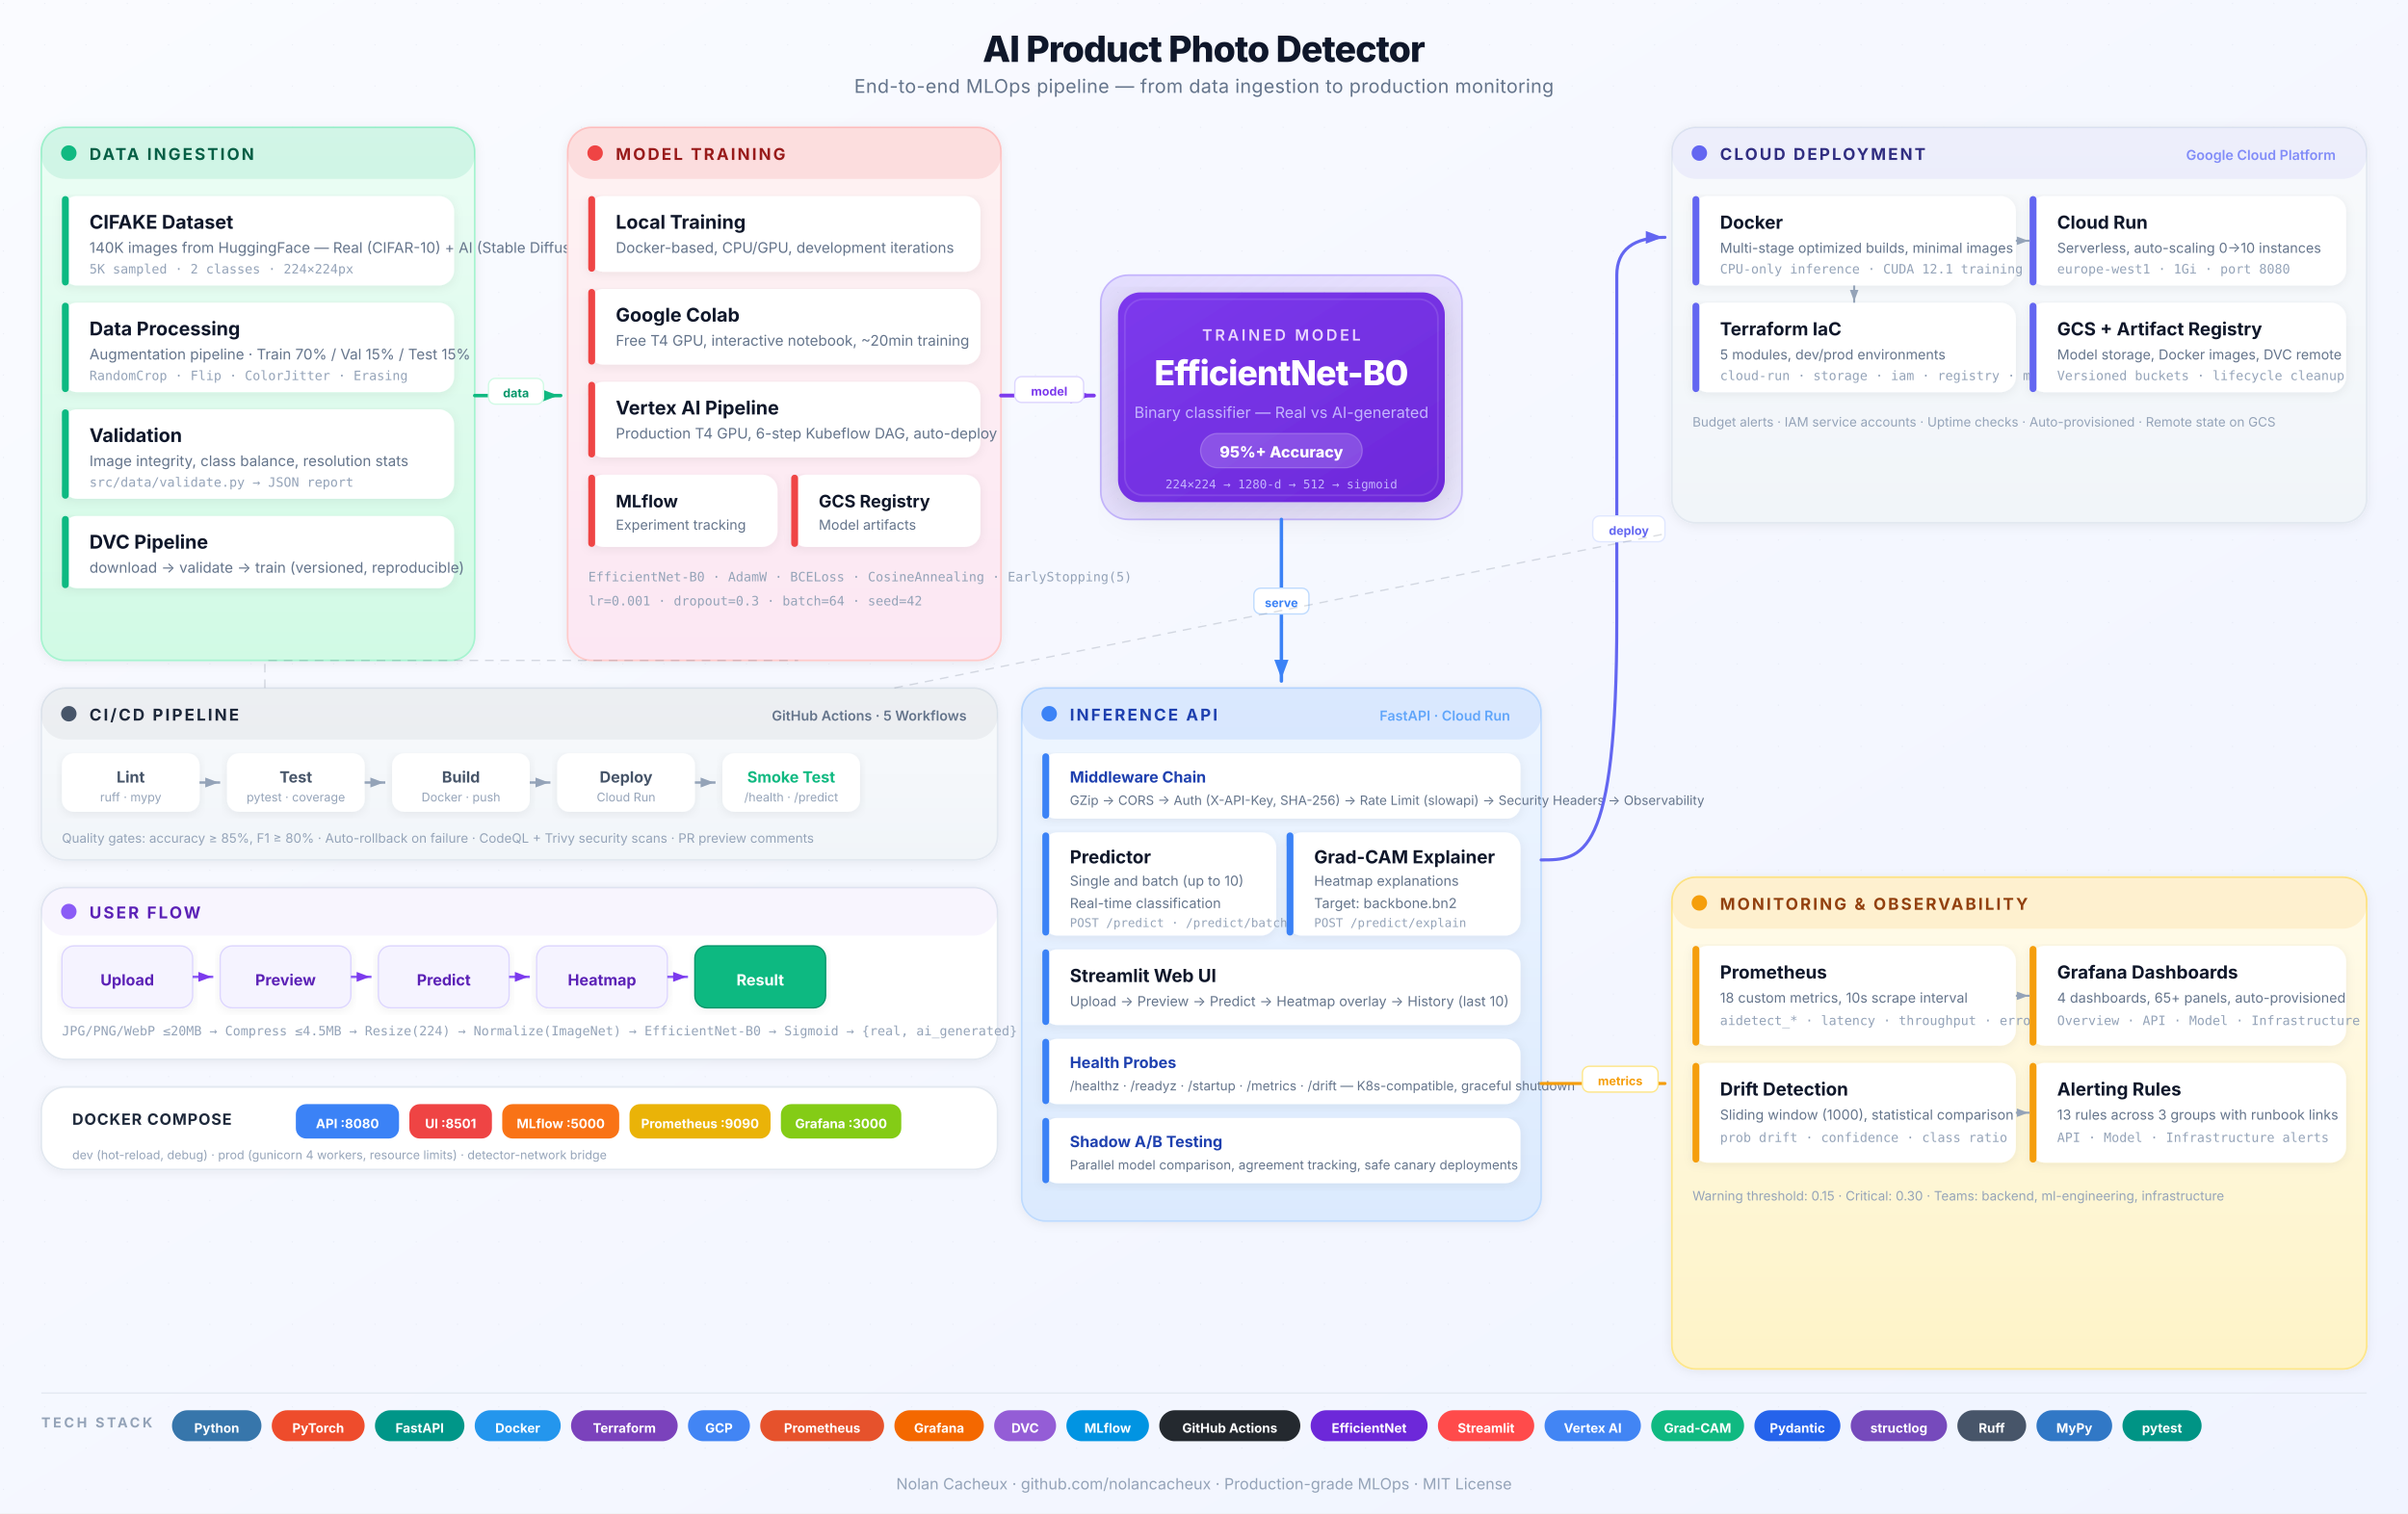
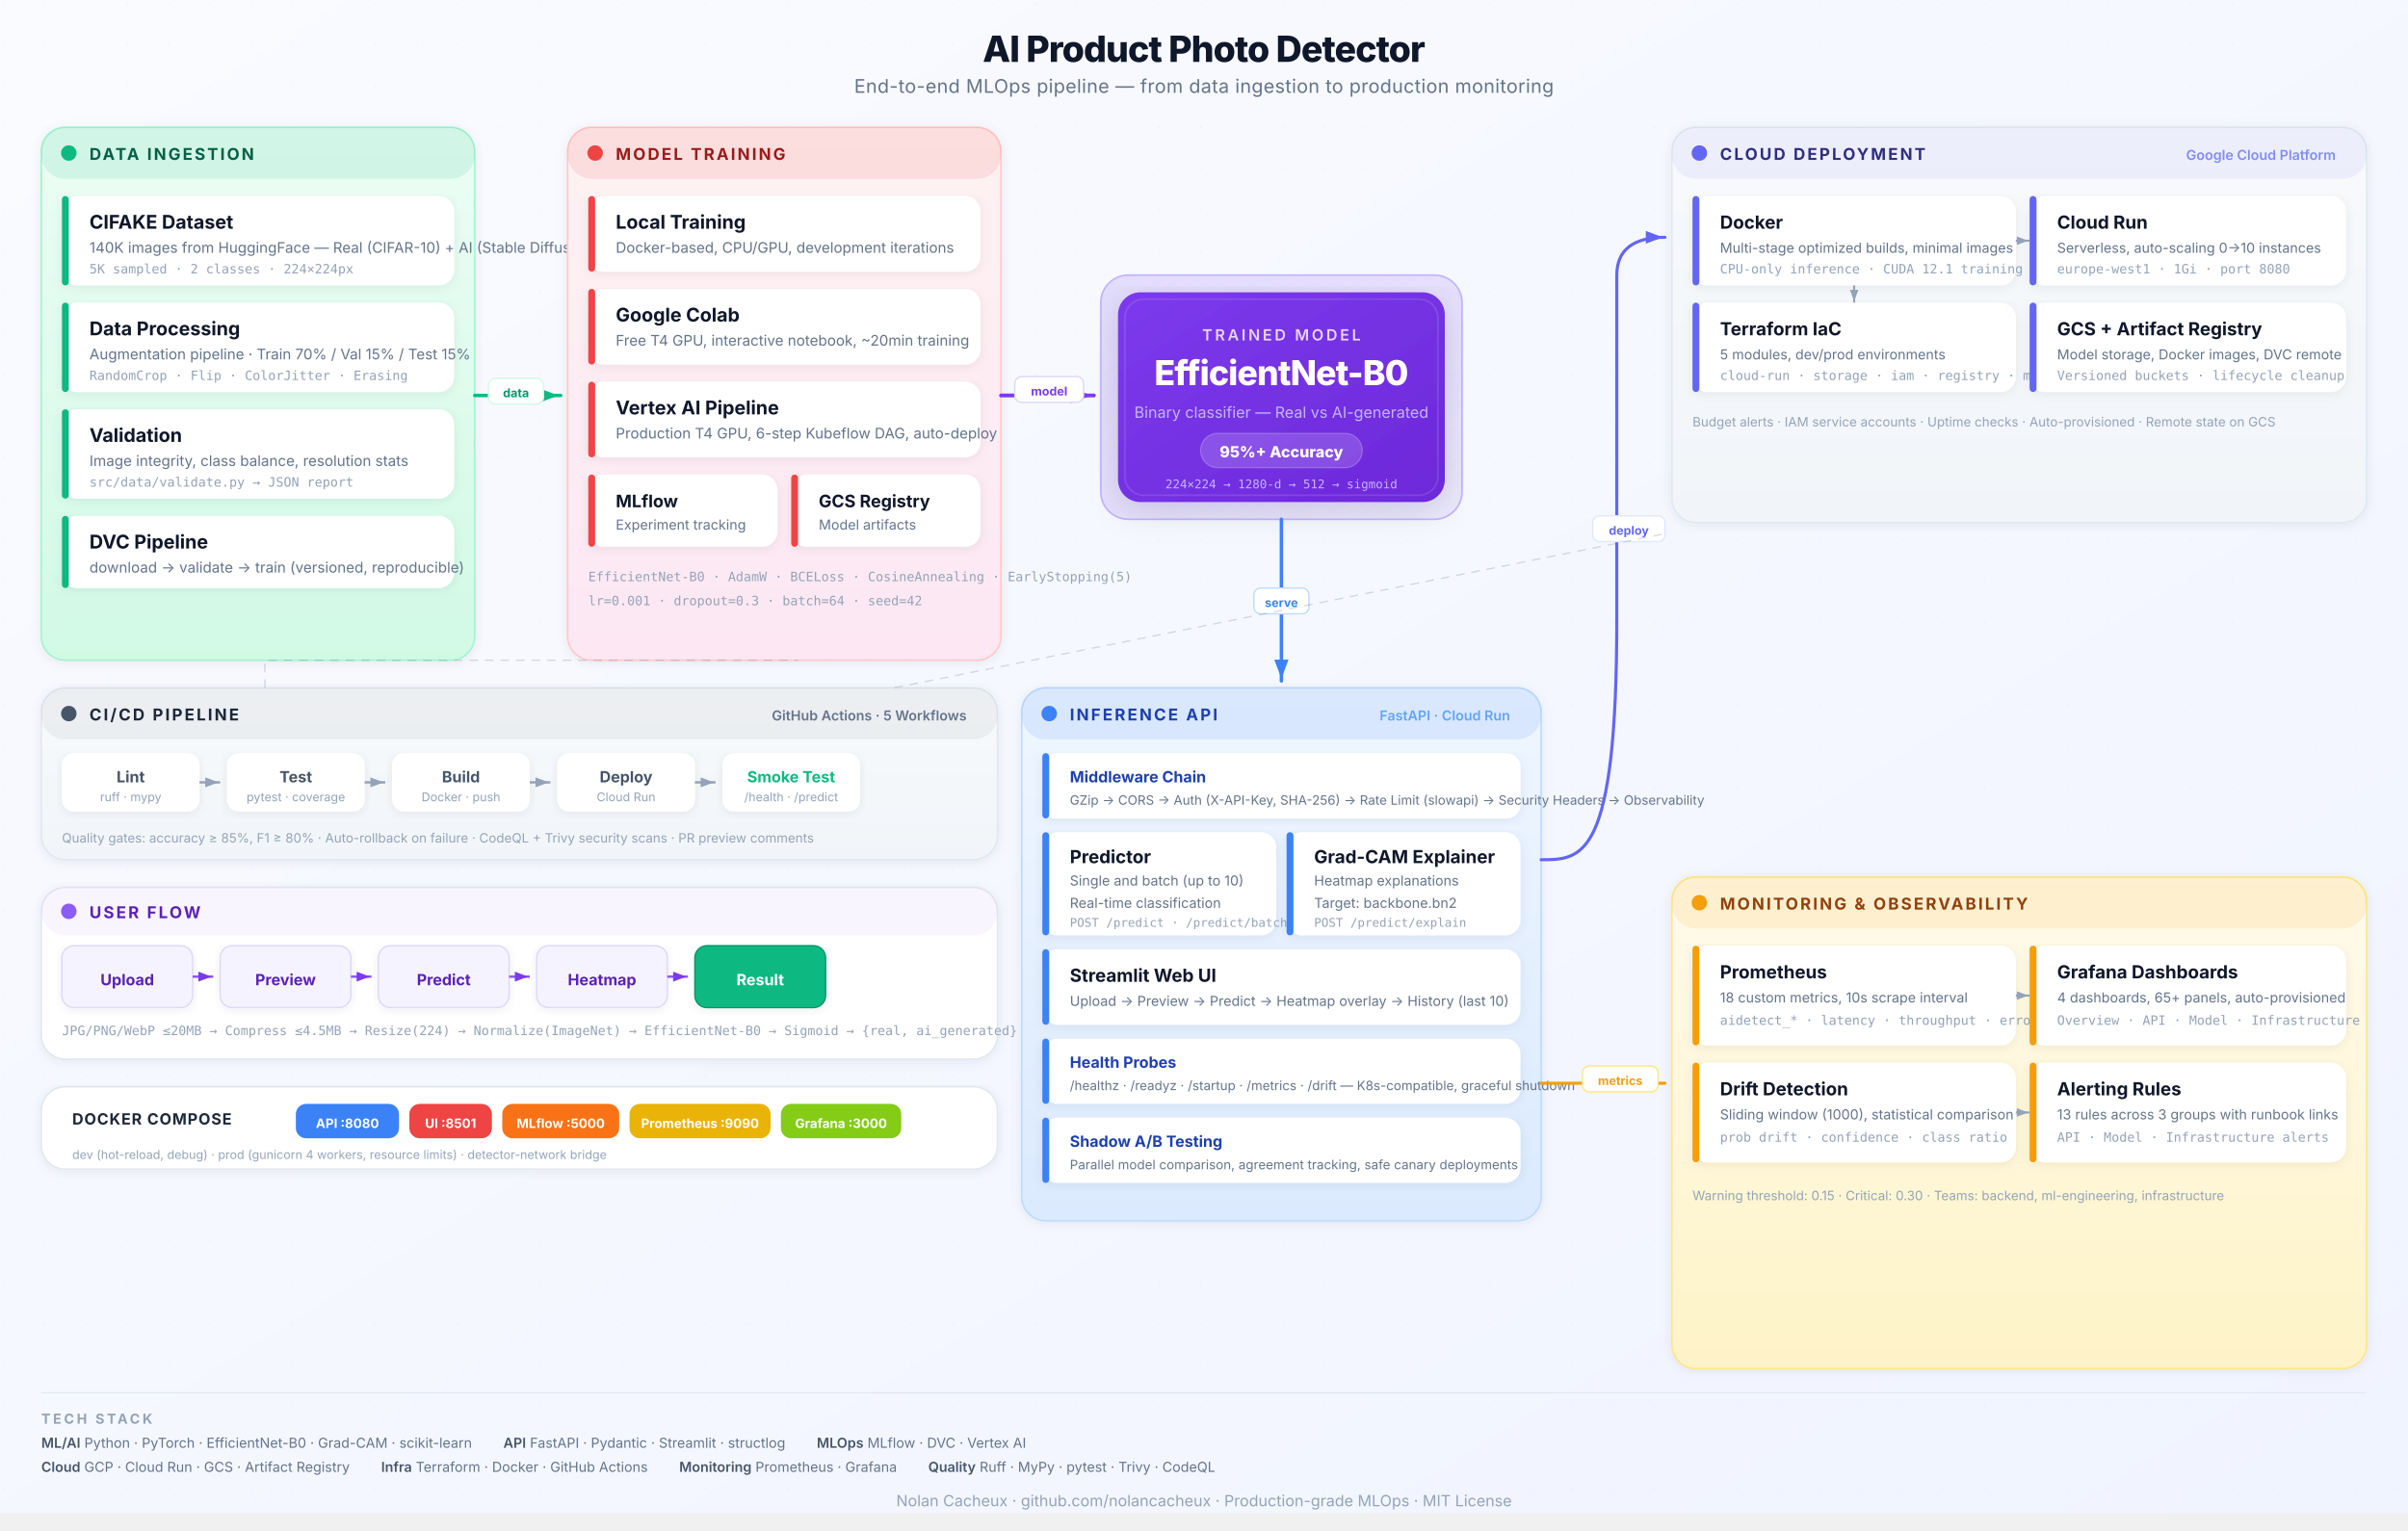
- <svg xmlns="http://www.w3.org/2000/svg" viewBox="0 0 1400 880" font-family="'Inter', 'SF Pro Display', 'Segoe UI', system-ui, -apple-system, sans-serif">
+ <svg xmlns="http://www.w3.org/2000/svg" viewBox="0 0 1400 890" font-family="'Inter', 'SF Pro Display', 'Segoe UI', system-ui, -apple-system, sans-serif">
  <defs>
    <filter id="s" x="-4%" y="-4%" width="108%" height="116%">
      <feDropShadow dx="0" dy="1" stdDeviation="3" flood-color="#0f172a" flood-opacity="0.07" />
    </filter>
    <filter id="sm" x="-4%" y="-4%" width="108%" height="120%">
      <feDropShadow dx="0" dy="3" stdDeviation="6" flood-color="#0f172a" flood-opacity="0.1" />
    </filter>
    <filter id="hero" x="-6%" y="-6%" width="112%" height="128%">
      <feDropShadow dx="0" dy="4" stdDeviation="10" flood-color="#0f172a" flood-opacity="0.14" />
    </filter>
    <linearGradient id="bg" x1="0" y1="0" x2="1" y2="1">
      <stop offset="0%" stop-color="#fafbff" />
      <stop offset="100%" stop-color="#f0f4ff" />
    </linearGradient>
    <linearGradient id="g-green" x1="0" y1="0" x2="0" y2="1">
      <stop offset="0%" stop-color="#ecfdf5" />
      <stop offset="100%" stop-color="#d1fae5" />
    </linearGradient>
    <linearGradient id="g-red" x1="0" y1="0" x2="0" y2="1">
      <stop offset="0%" stop-color="#fef2f2" />
      <stop offset="100%" stop-color="#fce7f3" />
    </linearGradient>
    <linearGradient id="g-purple" x1="0" y1="0" x2="1" y2="1">
      <stop offset="0%" stop-color="#7c3aed" />
      <stop offset="100%" stop-color="#6d28d9" />
    </linearGradient>
    <linearGradient id="g-blue" x1="0" y1="0" x2="0" y2="1">
      <stop offset="0%" stop-color="#eff6ff" />
      <stop offset="100%" stop-color="#dbeafe" />
    </linearGradient>
    <linearGradient id="g-amber" x1="0" y1="0" x2="0" y2="1">
      <stop offset="0%" stop-color="#fffbeb" />
      <stop offset="100%" stop-color="#fef3c7" />
    </linearGradient>
    <linearGradient id="g-slate" x1="0" y1="0" x2="0" y2="1">
      <stop offset="0%" stop-color="#f8fafc" />
      <stop offset="100%" stop-color="#f1f5f9" />
    </linearGradient>
    <linearGradient id="g-glow" x1="0" y1="0" x2="1" y2="1">
      <stop offset="0%" stop-color="#a78bfa" stop-opacity="0.25" />
      <stop offset="100%" stop-color="#7c3aed" stop-opacity="0.08" />
    </linearGradient>
    <marker id="a" viewBox="0 0 10 8" refX="9" refY="4" markerWidth="7" markerHeight="5.5" orient="auto-start-reverse">
      <path d="M0,1 L8,4 L0,7 Z" fill="#94a3b8" />
    </marker>
    <marker id="a-g" viewBox="0 0 10 8" refX="9" refY="4" markerWidth="7" markerHeight="5.5" orient="auto-start-reverse">
      <path d="M0,1 L8,4 L0,7 Z" fill="#10b981" />
    </marker>
    <marker id="a-b" viewBox="0 0 10 8" refX="9" refY="4" markerWidth="7" markerHeight="5.5" orient="auto-start-reverse">
      <path d="M0,1 L8,4 L0,7 Z" fill="#3b82f6" />
    </marker>
    <marker id="a-p" viewBox="0 0 10 8" refX="9" refY="4" markerWidth="7" markerHeight="5.5" orient="auto-start-reverse">
      <path d="M0,1 L8,4 L0,7 Z" fill="#7c3aed" />
    </marker>
    <marker id="a-am" viewBox="0 0 10 8" refX="9" refY="4" markerWidth="7" markerHeight="5.5" orient="auto-start-reverse">
      <path d="M0,1 L8,4 L0,7 Z" fill="#f59e0b" />
    </marker>
    <marker id="a-sl" viewBox="0 0 10 8" refX="9" refY="4" markerWidth="7" markerHeight="5.5" orient="auto-start-reverse">
      <path d="M0,1 L8,4 L0,7 Z" fill="#6366f1" />
    </marker>
    <pattern id="dots" width="24" height="24" patternUnits="userSpaceOnUse">
      <circle cx="2" cy="2" r="0.4" fill="#cbd5e1" opacity="0.3" />
    </pattern>
  </defs>
  <rect width="1400" height="880" fill="url(#bg)" />
  <rect width="1400" height="880" fill="url(#dots)" />
  <text x="700" y="36" text-anchor="middle" font-size="21" font-weight="800" fill="#0f172a" letter-spacing="-0.5">AI Product Photo Detector</text>
  <text x="700" y="54" text-anchor="middle" font-size="11" fill="#64748b" letter-spacing="0.2">End-to-end MLOps pipeline — from data ingestion to production monitoring</text>
  <rect x="24" y="74" width="252" height="310" rx="14" fill="url(#g-green)" stroke="#a7f3d0" stroke-width="1" filter="url(#s)" />
  <rect x="24" y="74" width="252" height="30" rx="14" fill="#10b981" opacity="0.12" />
  <circle cx="40" cy="89" r="4.5" fill="#10b981" />
  <text x="52" y="93" font-size="9.5" font-weight="700" fill="#065f46" letter-spacing="1.2">DATA INGESTION</text>
  <g filter="url(#s)">
    <rect x="36" y="114" width="228" height="52" rx="9" fill="#fff" />
    <rect x="36" y="114" width="4" height="52" rx="2" fill="#10b981" />
  </g>
  <text x="52" y="133" font-size="11" font-weight="700" fill="#0f172a">CIFAKE Dataset</text>
  <text x="52" y="147" font-size="8.5" fill="#64748b">140K images from HuggingFace — Real (CIFAR-10) + AI (Stable Diffusion)</text>
  <text x="52" y="159" font-size="7.5" fill="#94a3b8" font-family="'JetBrains Mono', monospace">5K sampled · 2 classes · 224×224px</text>
  <g filter="url(#s)">
    <rect x="36" y="176" width="228" height="52" rx="9" fill="#fff" />
    <rect x="36" y="176" width="4" height="52" rx="2" fill="#10b981" />
  </g>
  <text x="52" y="195" font-size="11" font-weight="700" fill="#0f172a">Data Processing</text>
  <text x="52" y="209" font-size="8.5" fill="#64748b">Augmentation pipeline · Train 70% / Val 15% / Test 15%</text>
  <text x="52" y="221" font-size="7.5" fill="#94a3b8" font-family="'JetBrains Mono', monospace">RandomCrop · Flip · ColorJitter · Erasing</text>
  <g filter="url(#s)">
    <rect x="36" y="238" width="228" height="52" rx="9" fill="#fff" />
    <rect x="36" y="238" width="4" height="52" rx="2" fill="#10b981" />
  </g>
  <text x="52" y="257" font-size="11" font-weight="700" fill="#0f172a">Validation</text>
  <text x="52" y="271" font-size="8.5" fill="#64748b">Image integrity, class balance, resolution stats</text>
  <text x="52" y="283" font-size="7.5" fill="#94a3b8" font-family="'JetBrains Mono', monospace">src/data/validate.py → JSON report</text>
  <g filter="url(#s)">
    <rect x="36" y="300" width="228" height="42" rx="9" fill="#fff" />
    <rect x="36" y="300" width="4" height="42" rx="2" fill="#10b981" />
  </g>
  <text x="52" y="319" font-size="11" font-weight="700" fill="#0f172a">DVC Pipeline</text>
  <text x="52" y="333" font-size="8.5" fill="#64748b">download → validate → train (versioned, reproducible)</text>
  <path d="M276 230 C302 230, 302 230, 326 230" stroke="#10b981" stroke-width="2" fill="none" marker-end="url(#a-g)" stroke-linecap="round" />
  <rect x="284" y="220" width="32" height="15" rx="4" fill="#fff" stroke="#d1fae5" stroke-width="0.8" />
  <text x="300" y="231" text-anchor="middle" font-size="7" fill="#059669" font-weight="700">data</text>
  <rect x="330" y="74" width="252" height="310" rx="14" fill="url(#g-red)" stroke="#fecaca" stroke-width="1" filter="url(#s)" />
  <rect x="330" y="74" width="252" height="30" rx="14" fill="#ef4444" opacity="0.12" />
  <circle cx="346" cy="89" r="4.5" fill="#ef4444" />
  <text x="358" y="93" font-size="9.5" font-weight="700" fill="#991b1b" letter-spacing="1.2">MODEL TRAINING</text>
  <g filter="url(#s)">
    <rect x="342" y="114" width="228" height="44" rx="9" fill="#fff" />
    <rect x="342" y="114" width="4" height="44" rx="2" fill="#ef4444" />
  </g>
  <text x="358" y="133" font-size="11" font-weight="700" fill="#0f172a">Local Training</text>
  <text x="358" y="147" font-size="8.5" fill="#64748b">Docker-based, CPU/GPU, development iterations</text>
  <g filter="url(#s)">
    <rect x="342" y="168" width="228" height="44" rx="9" fill="#fff" />
    <rect x="342" y="168" width="4" height="44" rx="2" fill="#ef4444" />
  </g>
  <text x="358" y="187" font-size="11" font-weight="700" fill="#0f172a">Google Colab</text>
  <text x="358" y="201" font-size="8.5" fill="#64748b">Free T4 GPU, interactive notebook, ~20min training</text>
  <g filter="url(#s)">
    <rect x="342" y="222" width="228" height="44" rx="9" fill="#fff" />
    <rect x="342" y="222" width="4" height="44" rx="2" fill="#ef4444" />
  </g>
  <text x="358" y="241" font-size="11" font-weight="700" fill="#0f172a">Vertex AI Pipeline</text>
  <text x="358" y="255" font-size="8.5" fill="#64748b">Production T4 GPU, 6-step Kubeflow DAG, auto-deploy</text>
  <g filter="url(#s)">
    <rect x="342" y="276" width="110" height="42" rx="9" fill="#fff" />
    <rect x="342" y="276" width="4" height="42" rx="2" fill="#ef4444" />
  </g>
  <text x="358" y="295" font-size="10" font-weight="700" fill="#0f172a">MLflow</text>
  <text x="358" y="308" font-size="8" fill="#64748b">Experiment tracking</text>
  <g filter="url(#s)">
    <rect x="460" y="276" width="110" height="42" rx="9" fill="#fff" />
    <rect x="460" y="276" width="4" height="42" rx="2" fill="#ef4444" />
  </g>
  <text x="476" y="295" font-size="10" font-weight="700" fill="#0f172a">GCS Registry</text>
  <text x="476" y="308" font-size="8" fill="#64748b">Model artifacts</text>
  <text x="342" y="338" font-size="7.5" fill="#94a3b8" font-family="'JetBrains Mono', monospace">EfficientNet-B0 · AdamW · BCELoss · CosineAnnealing · EarlyStopping(5)</text>
  <text x="342" y="352" font-size="7.5" fill="#94a3b8" font-family="'JetBrains Mono', monospace">lr=0.001 · dropout=0.3 · batch=64 · seed=42</text>
  <path d="M582 230 C610 230, 610 230, 636 230" stroke="#7c3aed" stroke-width="2.2" fill="none" marker-end="url(#a-p)" stroke-linecap="round" />
  <rect x="590" y="219" width="40" height="15" rx="4" fill="#fff" stroke="#ddd6fe" stroke-width="0.8" />
  <text x="610" y="230" text-anchor="middle" font-size="7" fill="#7c3aed" font-weight="700">model</text>
  <rect x="640" y="160" width="210" height="142" rx="16" fill="url(#g-glow)" stroke="#c4b5fd" stroke-width="1" />
  <g filter="url(#hero)">
    <rect x="650" y="170" width="190" height="122" rx="13" fill="url(#g-purple)" />
  </g>
  <rect x="654" y="174" width="182" height="114" rx="11" fill="none" stroke="rgba(255,255,255,0.12)" stroke-width="1" />
  <text x="745" y="198" text-anchor="middle" font-size="9" font-weight="600" fill="#e9d5ff" letter-spacing="1.5">TRAINED MODEL</text>
  <text x="745" y="224" text-anchor="middle" font-size="20" font-weight="800" fill="#fff" letter-spacing="-0.5">EfficientNet-B0</text>
  <text x="745" y="243" text-anchor="middle" font-size="9" fill="#c4b5fd">Binary classifier — Real vs AI-generated</text>
  <rect x="698" y="252" width="94" height="20" rx="10" fill="rgba(255,255,255,0.16)" stroke="rgba(255,255,255,0.22)" stroke-width="0.7" />
  <text x="745" y="266" text-anchor="middle" font-size="9" font-weight="800" fill="#fff">95%+ Accuracy</text>
  <text x="745" y="284" text-anchor="middle" font-size="7" fill="#c4b5fd" font-family="'JetBrains Mono', monospace">224×224 → 1280-d → 512 → sigmoid</text>
  <path d="M745 302 L745 396" stroke="#3b82f6" stroke-width="2" fill="none" marker-end="url(#a-b)" stroke-linecap="round" />
  <rect x="729" y="342" width="32" height="15" rx="4" fill="#fff" stroke="#bfdbfe" stroke-width="0.8" />
  <text x="745" y="353" text-anchor="middle" font-size="7" fill="#3b82f6" font-weight="700">serve</text>
  <rect x="594" y="400" width="302" height="310" rx="14" fill="url(#g-blue)" stroke="#bfdbfe" stroke-width="1" filter="url(#s)" />
  <rect x="594" y="400" width="302" height="30" rx="14" fill="#3b82f6" opacity="0.12" />
  <circle cx="610" cy="415" r="4.5" fill="#3b82f6" />
  <text x="622" y="419" font-size="9.5" font-weight="700" fill="#1e40af" letter-spacing="1.2">INFERENCE API</text>
  <text x="878" y="419" text-anchor="end" font-size="8" fill="#60a5fa" font-weight="600">FastAPI · Cloud Run</text>
  <g filter="url(#s)">
    <rect x="606" y="438" width="278" height="38" rx="8" fill="#fff" />
    <rect x="606" y="438" width="4" height="38" rx="2" fill="#3b82f6" />
  </g>
  <text x="622" y="455" font-size="9" font-weight="700" fill="#1e40af">Middleware Chain</text>
  <text x="622" y="468" font-size="7.5" fill="#64748b">GZip → CORS → Auth (X-API-Key, SHA-256) → Rate Limit (slowapi) → Security Headers → Observability</text>
  <g filter="url(#s)">
    <rect x="606" y="484" width="136" height="60" rx="9" fill="#fff" />
    <rect x="606" y="484" width="4" height="60" rx="2" fill="#3b82f6" />
  </g>
  <text x="622" y="502" font-size="10.5" font-weight="700" fill="#0f172a">Predictor</text>
  <text x="622" y="515" font-size="8" fill="#64748b">Single and batch (up to 10)</text>
  <text x="622" y="528" font-size="8" fill="#64748b">Real-time classification</text>
  <text x="622" y="539" font-size="7" fill="#94a3b8" font-family="'JetBrains Mono', monospace">POST /predict · /predict/batch</text>
  <g filter="url(#s)">
    <rect x="748" y="484" width="136" height="60" rx="9" fill="#fff" />
    <rect x="748" y="484" width="4" height="60" rx="2" fill="#3b82f6" />
  </g>
  <text x="764" y="502" font-size="10.5" font-weight="700" fill="#0f172a">Grad-CAM Explainer</text>
  <text x="764" y="515" font-size="8" fill="#64748b">Heatmap explanations</text>
  <text x="764" y="528" font-size="8" fill="#64748b">Target: backbone.bn2</text>
  <text x="764" y="539" font-size="7" fill="#94a3b8" font-family="'JetBrains Mono', monospace">POST /predict/explain</text>
  <g filter="url(#s)">
    <rect x="606" y="552" width="278" height="44" rx="9" fill="#fff" />
    <rect x="606" y="552" width="4" height="44" rx="2" fill="#3b82f6" />
  </g>
  <text x="622" y="571" font-size="10.5" font-weight="700" fill="#0f172a">Streamlit Web UI</text>
  <text x="622" y="585" font-size="8" fill="#64748b">Upload → Preview → Predict → Heatmap overlay → History (last 10)</text>
  <g filter="url(#s)">
    <rect x="606" y="604" width="278" height="38" rx="9" fill="#fff" />
    <rect x="606" y="604" width="4" height="38" rx="2" fill="#3b82f6" />
  </g>
  <text x="622" y="621" font-size="9" font-weight="700" fill="#1e40af">Health Probes</text>
  <text x="622" y="634" font-size="7.5" fill="#64748b">/healthz · /readyz · /startup · /metrics · /drift — K8s-compatible, graceful shutdown</text>
  <g filter="url(#s)">
    <rect x="606" y="650" width="278" height="38" rx="9" fill="#fff" />
    <rect x="606" y="650" width="4" height="38" rx="2" fill="#3b82f6" />
  </g>
  <text x="622" y="667" font-size="9" font-weight="700" fill="#1e40af">Shadow A/B Testing</text>
  <text x="622" y="680" font-size="7.5" fill="#64748b">Parallel model comparison, agreement tracking, safe canary deployments</text>
  <path d="M896 500 C920 500, 940 500, 940 360 L940 160 C940 145, 950 138, 968 138" stroke="#6366f1" stroke-width="1.8" fill="none" marker-end="url(#a-sl)" stroke-linecap="round" />
  <rect x="926" y="300" width="42" height="15" rx="4" fill="#fff" stroke="#e0e7ff" stroke-width="0.8" />
  <text x="947" y="311" text-anchor="middle" font-size="7" fill="#6366f1" font-weight="700">deploy</text>
  <path d="M896 630 C926 630, 950 630, 968 630" stroke="#f59e0b" stroke-width="1.8" fill="none" marker-end="url(#a-am)" stroke-linecap="round" />
  <rect x="920" y="620" width="44" height="15" rx="4" fill="#fff" stroke="#fde68a" stroke-width="0.8" />
  <text x="942" y="631" text-anchor="middle" font-size="7" fill="#f59e0b" font-weight="700">metrics</text>
  <rect x="972" y="74" width="404" height="230" rx="14" fill="url(#g-slate)" stroke="#e2e8f0" stroke-width="1" filter="url(#s)" />
  <rect x="972" y="74" width="404" height="30" rx="14" fill="#6366f1" opacity="0.08" />
  <circle cx="988" cy="89" r="4.5" fill="#6366f1" />
  <text x="1000" y="93" font-size="9.5" font-weight="700" fill="#312e81" letter-spacing="1.2">CLOUD DEPLOYMENT</text>
  <text x="1358" y="93" text-anchor="end" font-size="8" fill="#818cf8" font-weight="600">Google Cloud Platform</text>
  <g filter="url(#s)">
    <rect x="984" y="114" width="188" height="52" rx="9" fill="#fff" />
    <rect x="984" y="114" width="4" height="52" rx="2" fill="#6366f1" />
  </g>
  <text x="1000" y="133" font-size="10.5" font-weight="700" fill="#0f172a">Docker</text>
  <text x="1000" y="147" font-size="8" fill="#64748b">Multi-stage optimized builds, minimal images</text>
  <text x="1000" y="159" font-size="7.5" fill="#94a3b8" font-family="'JetBrains Mono', monospace">CPU-only inference · CUDA 12.1 training</text>
  <g filter="url(#s)">
    <rect x="1180" y="114" width="184" height="52" rx="9" fill="#fff" />
    <rect x="1180" y="114" width="4" height="52" rx="2" fill="#6366f1" />
  </g>
  <text x="1196" y="133" font-size="10.5" font-weight="700" fill="#0f172a">Cloud Run</text>
  <text x="1196" y="147" font-size="8" fill="#64748b">Serverless, auto-scaling 0→10 instances</text>
  <text x="1196" y="159" font-size="7.5" fill="#94a3b8" font-family="'JetBrains Mono', monospace">europe-west1 · 1Gi · port 8080</text>
  <g filter="url(#s)">
    <rect x="984" y="176" width="188" height="52" rx="9" fill="#fff" />
    <rect x="984" y="176" width="4" height="52" rx="2" fill="#6366f1" />
  </g>
  <text x="1000" y="195" font-size="10.5" font-weight="700" fill="#0f172a">Terraform IaC</text>
  <text x="1000" y="209" font-size="8" fill="#64748b">5 modules, dev/prod environments</text>
  <text x="1000" y="221" font-size="7.5" fill="#94a3b8" font-family="'JetBrains Mono', monospace">cloud-run · storage · iam · registry · monitoring</text>
  <g filter="url(#s)">
    <rect x="1180" y="176" width="184" height="52" rx="9" fill="#fff" />
    <rect x="1180" y="176" width="4" height="52" rx="2" fill="#6366f1" />
  </g>
  <text x="1196" y="195" font-size="10.5" font-weight="700" fill="#0f172a">GCS + Artifact Registry</text>
  <text x="1196" y="209" font-size="8" fill="#64748b">Model storage, Docker images, DVC remote</text>
  <text x="1196" y="221" font-size="7.5" fill="#94a3b8" font-family="'JetBrains Mono', monospace">Versioned buckets · lifecycle cleanup</text>
  <line x1="1172" y1="140" x2="1180" y2="140" stroke="#94a3b8" stroke-width="1.2" marker-end="url(#a)" />
  <line x1="1078" y1="166" x2="1078" y2="176" stroke="#94a3b8" stroke-width="1.2" marker-end="url(#a)" />
  <text x="984" y="248" font-size="7.5" fill="#94a3b8">Budget alerts · IAM service accounts · Uptime checks · Auto-provisioned · Remote state on GCS</text>
  <rect x="972" y="510" width="404" height="286" rx="14" fill="url(#g-amber)" stroke="#fde68a" stroke-width="1" filter="url(#s)" />
  <rect x="972" y="510" width="404" height="30" rx="14" fill="#f59e0b" opacity="0.12" />
  <circle cx="988" cy="525" r="4.5" fill="#f59e0b" />
  <text x="1000" y="529" font-size="9.5" font-weight="700" fill="#92400e" letter-spacing="1.2">MONITORING &amp; OBSERVABILITY</text>
  <g filter="url(#s)">
    <rect x="984" y="550" width="188" height="58" rx="9" fill="#fff" />
    <rect x="984" y="550" width="4" height="58" rx="2" fill="#f59e0b" />
  </g>
  <text x="1000" y="569" font-size="10.5" font-weight="700" fill="#0f172a">Prometheus</text>
  <text x="1000" y="583" font-size="8" fill="#64748b">18 custom metrics, 10s scrape interval</text>
  <text x="1000" y="596" font-size="7.5" fill="#94a3b8" font-family="'JetBrains Mono', monospace">aidetect_* · latency · throughput · errors</text>
  <g filter="url(#s)">
    <rect x="1180" y="550" width="184" height="58" rx="9" fill="#fff" />
    <rect x="1180" y="550" width="4" height="58" rx="2" fill="#f59e0b" />
  </g>
  <text x="1196" y="569" font-size="10.5" font-weight="700" fill="#0f172a">Grafana Dashboards</text>
  <text x="1196" y="583" font-size="8" fill="#64748b">4 dashboards, 65+ panels, auto-provisioned</text>
  <text x="1196" y="596" font-size="7.5" fill="#94a3b8" font-family="'JetBrains Mono', monospace">Overview · API · Model · Infrastructure</text>
  <g filter="url(#s)">
    <rect x="984" y="618" width="188" height="58" rx="9" fill="#fff" />
    <rect x="984" y="618" width="4" height="58" rx="2" fill="#f59e0b" />
  </g>
  <text x="1000" y="637" font-size="10.5" font-weight="700" fill="#0f172a">Drift Detection</text>
  <text x="1000" y="651" font-size="8" fill="#64748b">Sliding window (1000), statistical comparison</text>
  <text x="1000" y="664" font-size="7.5" fill="#94a3b8" font-family="'JetBrains Mono', monospace">prob drift · confidence · class ratio</text>
  <g filter="url(#s)">
    <rect x="1180" y="618" width="184" height="58" rx="9" fill="#fff" />
    <rect x="1180" y="618" width="4" height="58" rx="2" fill="#f59e0b" />
  </g>
  <text x="1196" y="637" font-size="10.5" font-weight="700" fill="#0f172a">Alerting Rules</text>
  <text x="1196" y="651" font-size="8" fill="#64748b">13 rules across 3 groups with runbook links</text>
  <text x="1196" y="664" font-size="7.5" fill="#94a3b8" font-family="'JetBrains Mono', monospace">API · Model · Infrastructure alerts</text>
  <line x1="1172" y1="579" x2="1180" y2="579" stroke="#94a3b8" stroke-width="1.2" marker-end="url(#a)" />
  <line x1="1172" y1="647" x2="1180" y2="647" stroke="#94a3b8" stroke-width="1.2" marker-end="url(#a)" />
  <text x="984" y="698" font-size="7.5" fill="#94a3b8">Warning threshold: 0.15 · Critical: 0.30 · Teams: backend, ml-engineering, infrastructure</text>
  <rect x="24" y="400" width="556" height="100" rx="14" fill="url(#g-slate)" stroke="#e2e8f0" stroke-width="1" filter="url(#s)" />
  <rect x="24" y="400" width="556" height="30" rx="14" fill="#475569" opacity="0.07" />
  <circle cx="40" cy="415" r="4.5" fill="#475569" />
  <text x="52" y="419" font-size="9.5" font-weight="700" fill="#1e293b" letter-spacing="1.2">CI/CD PIPELINE</text>
  <text x="562" y="419" text-anchor="end" font-size="8" fill="#64748b" font-weight="600">GitHub Actions · 5 Workflows</text>
  <g filter="url(#s)">
    <rect x="36" y="438" width="80" height="34" rx="7" fill="#fff" />
  </g>
  <text x="76" y="455" text-anchor="middle" font-size="9" font-weight="700" fill="#475569">Lint</text>
  <text x="76" y="466" text-anchor="middle" font-size="7" fill="#94a3b8">ruff · mypy</text>
  <path d="M116 455 L128 455" stroke="#94a3b8" stroke-width="1.4" marker-end="url(#a)" />
  <g filter="url(#s)">
    <rect x="132" y="438" width="80" height="34" rx="7" fill="#fff" />
  </g>
  <text x="172" y="455" text-anchor="middle" font-size="9" font-weight="700" fill="#475569">Test</text>
  <text x="172" y="466" text-anchor="middle" font-size="7" fill="#94a3b8">pytest · coverage</text>
  <path d="M212 455 L224 455" stroke="#94a3b8" stroke-width="1.4" marker-end="url(#a)" />
  <g filter="url(#s)">
    <rect x="228" y="438" width="80" height="34" rx="7" fill="#fff" />
  </g>
  <text x="268" y="455" text-anchor="middle" font-size="9" font-weight="700" fill="#475569">Build</text>
  <text x="268" y="466" text-anchor="middle" font-size="7" fill="#94a3b8">Docker · push</text>
  <path d="M308 455 L320 455" stroke="#94a3b8" stroke-width="1.4" marker-end="url(#a)" />
  <g filter="url(#s)">
    <rect x="324" y="438" width="80" height="34" rx="7" fill="#fff" />
  </g>
  <text x="364" y="455" text-anchor="middle" font-size="9" font-weight="700" fill="#475569">Deploy</text>
  <text x="364" y="466" text-anchor="middle" font-size="7" fill="#94a3b8">Cloud Run</text>
  <path d="M404 455 L416 455" stroke="#94a3b8" stroke-width="1.4" marker-end="url(#a)" />
  <g filter="url(#s)">
    <rect x="420" y="438" width="80" height="34" rx="7" fill="#fff" />
  </g>
  <text x="460" y="455" text-anchor="middle" font-size="9" font-weight="700" fill="#10b981">Smoke Test</text>
  <text x="460" y="466" text-anchor="middle" font-size="7" fill="#94a3b8">/health · /predict</text>
  <text x="36" y="490" font-size="7.5" fill="#94a3b8">Quality gates: accuracy ≥ 85%, F1 ≥ 80% · Auto-rollback on failure · CodeQL + Trivy security scans · PR preview comments</text>
  <rect x="24" y="516" width="556" height="100" rx="14" fill="#fff" stroke="#e2e8f0" stroke-width="1" filter="url(#s)" />
  <rect x="24" y="516" width="556" height="28" rx="14" fill="#8b5cf6" opacity="0.06" />
  <circle cx="40" cy="530" r="4.5" fill="#8b5cf6" />
  <text x="52" y="534" font-size="9.5" font-weight="700" fill="#5b21b6" letter-spacing="1.2">USER FLOW</text>
  <g filter="url(#s)">
    <rect x="36" y="550" width="76" height="36" rx="7" fill="#f5f3ff" stroke="#ddd6fe" stroke-width="0.8" />
  </g>
  <text x="74" y="573" text-anchor="middle" font-size="9" font-weight="700" fill="#5b21b6">Upload</text>
  <path d="M112 568 L124 568" stroke="#8b5cf6" stroke-width="1.4" marker-end="url(#a-p)" />
  <g filter="url(#s)">
    <rect x="128" y="550" width="76" height="36" rx="7" fill="#f5f3ff" stroke="#ddd6fe" stroke-width="0.8" />
  </g>
  <text x="166" y="573" text-anchor="middle" font-size="9" font-weight="700" fill="#5b21b6">Preview</text>
  <path d="M204 568 L216 568" stroke="#8b5cf6" stroke-width="1.4" marker-end="url(#a-p)" />
  <g filter="url(#s)">
    <rect x="220" y="550" width="76" height="36" rx="7" fill="#f5f3ff" stroke="#ddd6fe" stroke-width="0.8" />
  </g>
  <text x="258" y="573" text-anchor="middle" font-size="9" font-weight="700" fill="#5b21b6">Predict</text>
  <path d="M296 568 L308 568" stroke="#8b5cf6" stroke-width="1.4" marker-end="url(#a-p)" />
  <g filter="url(#s)">
    <rect x="312" y="550" width="76" height="36" rx="7" fill="#f5f3ff" stroke="#ddd6fe" stroke-width="0.8" />
  </g>
  <text x="350" y="573" text-anchor="middle" font-size="9" font-weight="700" fill="#5b21b6">Heatmap</text>
  <path d="M388 568 L400 568" stroke="#8b5cf6" stroke-width="1.4" marker-end="url(#a-p)" />
  <g filter="url(#s)">
    <rect x="404" y="550" width="76" height="36" rx="7" fill="#10b981" stroke="#059669" stroke-width="0.8" />
  </g>
  <text x="442" y="573" text-anchor="middle" font-size="9" font-weight="700" fill="#fff">Result</text>
  <text x="36" y="602" font-size="7.5" fill="#94a3b8" font-family="'JetBrains Mono', monospace">JPG/PNG/WebP ≤20MB → Compress ≤4.5MB → Resize(224) → Normalize(ImageNet) → EfficientNet-B0 → Sigmoid → {real, ai_generated}</text>
  <rect x="24" y="632" width="556" height="48" rx="14" fill="#fff" stroke="#e2e8f0" stroke-width="1" filter="url(#s)" />
  <text x="42" y="654" font-size="9" font-weight="700" fill="#1e293b" letter-spacing="0.5">DOCKER COMPOSE</text>
  <rect x="172" y="642" width="60" height="20" rx="6" fill="#3b82f6" />
  <text x="202" y="656" text-anchor="middle" font-size="7.5" font-weight="700" fill="#fff">API :8080</text>
  <rect x="238" y="642" width="48" height="20" rx="6" fill="#ef4444" />
  <text x="262" y="656" text-anchor="middle" font-size="7.5" font-weight="700" fill="#fff">UI :8501</text>
  <rect x="292" y="642" width="68" height="20" rx="6" fill="#f97316" />
  <text x="326" y="656" text-anchor="middle" font-size="7.5" font-weight="700" fill="#fff">MLflow :5000</text>
  <rect x="366" y="642" width="82" height="20" rx="6" fill="#eab308" />
  <text x="407" y="656" text-anchor="middle" font-size="7.5" font-weight="700" fill="#fff">Prometheus :9090</text>
  <rect x="454" y="642" width="70" height="20" rx="6" fill="#84cc16" />
  <text x="489" y="656" text-anchor="middle" font-size="7.5" font-weight="700" fill="#fff">Grafana :3000</text>
  <text x="42" y="674" font-size="7" fill="#94a3b8">dev (hot-reload, debug) · prod (gunicorn 4 workers, resource limits) · detector-network bridge</text>
  <path d="M520 400 L970 310" stroke="#475569" stroke-width="0.8" fill="none" stroke-dasharray="5,4" opacity="0.2" />
  <path d="M154 400 L154 384 L464 384 L464 384" stroke="#475569" stroke-width="0.8" fill="none" stroke-dasharray="5,4" opacity="0.2" />
  <line x1="24" y1="810" x2="1376" y2="810" stroke="#e2e8f0" stroke-width="0.7" />
-   <text x="24" y="830" font-size="8" font-weight="700" fill="#94a3b8" letter-spacing="1.5">TECH STACK</text>
-   <rect x="100" y="820" width="52" height="18" rx="9" fill="#3776AB" />
-   <text x="126" y="833" text-anchor="middle" font-size="7.5" font-weight="700" fill="#fff">Python</text>
-   <rect x="158" y="820" width="54" height="18" rx="9" fill="#EE4C2C" />
-   <text x="185" y="833" text-anchor="middle" font-size="7.5" font-weight="700" fill="#fff">PyTorch</text>
-   <rect x="218" y="820" width="52" height="18" rx="9" fill="#009688" />
-   <text x="244" y="833" text-anchor="middle" font-size="7.5" font-weight="700" fill="#fff">FastAPI</text>
-   <rect x="276" y="820" width="50" height="18" rx="9" fill="#2496ED" />
-   <text x="301" y="833" text-anchor="middle" font-size="7.5" font-weight="700" fill="#fff">Docker</text>
-   <rect x="332" y="820" width="62" height="18" rx="9" fill="#7B42BC" />
-   <text x="363" y="833" text-anchor="middle" font-size="7.5" font-weight="700" fill="#fff">Terraform</text>
-   <rect x="400" y="820" width="36" height="18" rx="9" fill="#4285F4" />
-   <text x="418" y="833" text-anchor="middle" font-size="7.5" font-weight="700" fill="#fff">GCP</text>
-   <rect x="442" y="820" width="72" height="18" rx="9" fill="#E6522C" />
-   <text x="478" y="833" text-anchor="middle" font-size="7.5" font-weight="700" fill="#fff">Prometheus</text>
-   <rect x="520" y="820" width="52" height="18" rx="9" fill="#F46800" />
-   <text x="546" y="833" text-anchor="middle" font-size="7.5" font-weight="700" fill="#fff">Grafana</text>
-   <rect x="578" y="820" width="36" height="18" rx="9" fill="#945DD6" />
-   <text x="596" y="833" text-anchor="middle" font-size="7.5" font-weight="700" fill="#fff">DVC</text>
-   <rect x="620" y="820" width="48" height="18" rx="9" fill="#0194E2" />
-   <text x="644" y="833" text-anchor="middle" font-size="7.5" font-weight="700" fill="#fff">MLflow</text>
-   <rect x="674" y="820" width="82" height="18" rx="9" fill="#24292F" />
-   <text x="715" y="833" text-anchor="middle" font-size="7.5" font-weight="700" fill="#fff">GitHub Actions</text>
-   <rect x="762" y="820" width="68" height="18" rx="9" fill="#6d28d9" />
-   <text x="796" y="833" text-anchor="middle" font-size="7.5" font-weight="700" fill="#fff">EfficientNet</text>
-   <rect x="836" y="820" width="56" height="18" rx="9" fill="#FF4B4B" />
-   <text x="864" y="833" text-anchor="middle" font-size="7.5" font-weight="700" fill="#fff">Streamlit</text>
-   <rect x="898" y="820" width="56" height="18" rx="9" fill="#4285F4" />
-   <text x="926" y="833" text-anchor="middle" font-size="7.5" font-weight="700" fill="#fff">Vertex AI</text>
-   <rect x="960" y="820" width="54" height="18" rx="9" fill="#10b981" />
-   <text x="987" y="833" text-anchor="middle" font-size="7.5" font-weight="700" fill="#fff">Grad-CAM</text>
-   <rect x="1020" y="820" width="50" height="18" rx="9" fill="#2563EB" />
-   <text x="1045" y="833" text-anchor="middle" font-size="7.5" font-weight="700" fill="#fff">Pydantic</text>
-   <rect x="1076" y="820" width="56" height="18" rx="9" fill="#764ABC" />
-   <text x="1104" y="833" text-anchor="middle" font-size="7.5" font-weight="700" fill="#fff">structlog</text>
-   <rect x="1138" y="820" width="40" height="18" rx="9" fill="#475569" />
-   <text x="1158" y="833" text-anchor="middle" font-size="7.5" font-weight="700" fill="#fff">Ruff</text>
-   <rect x="1184" y="820" width="44" height="18" rx="9" fill="#3178C6" />
-   <text x="1206" y="833" text-anchor="middle" font-size="7.5" font-weight="700" fill="#fff">MyPy</text>
-   <rect x="1234" y="820" width="46" height="18" rx="9" fill="#009485" />
-   <text x="1257" y="833" text-anchor="middle" font-size="7.5" font-weight="700" fill="#fff">pytest</text>
-   <text x="700" y="866" text-anchor="middle" font-size="9" fill="#94a3b8">Nolan Cacheux · github.com/nolancacheux · Production-grade MLOps · MIT License</text>
+   <text x="24" y="828" font-size="8" font-weight="700" fill="#94a3b8" letter-spacing="1.5">TECH STACK</text>
+   <text x="24" y="842" font-size="8" fill="#64748b">
+     <tspan font-weight="600" fill="#475569">ML/AI</tspan> Python · PyTorch · EfficientNet-B0 · Grad-CAM · scikit-learn
+     <tspan dx="16" font-weight="600" fill="#475569">API</tspan> FastAPI · Pydantic · Streamlit · structlog
+     <tspan dx="16" font-weight="600" fill="#475569">MLOps</tspan> MLflow · DVC · Vertex AI
+   </text>
+   <text x="24" y="856" font-size="8" fill="#64748b">
+     <tspan font-weight="600" fill="#475569">Cloud</tspan> GCP · Cloud Run · GCS · Artifact Registry
+     <tspan dx="16" font-weight="600" fill="#475569">Infra</tspan> Terraform · Docker · GitHub Actions
+     <tspan dx="16" font-weight="600" fill="#475569">Monitoring</tspan> Prometheus · Grafana
+     <tspan dx="16" font-weight="600" fill="#475569">Quality</tspan> Ruff · MyPy · pytest · Trivy · CodeQL
+   </text>
+   <text x="700" y="876" text-anchor="middle" font-size="9" fill="#94a3b8">Nolan Cacheux · github.com/nolancacheux · Production-grade MLOps · MIT License</text>
</svg>
